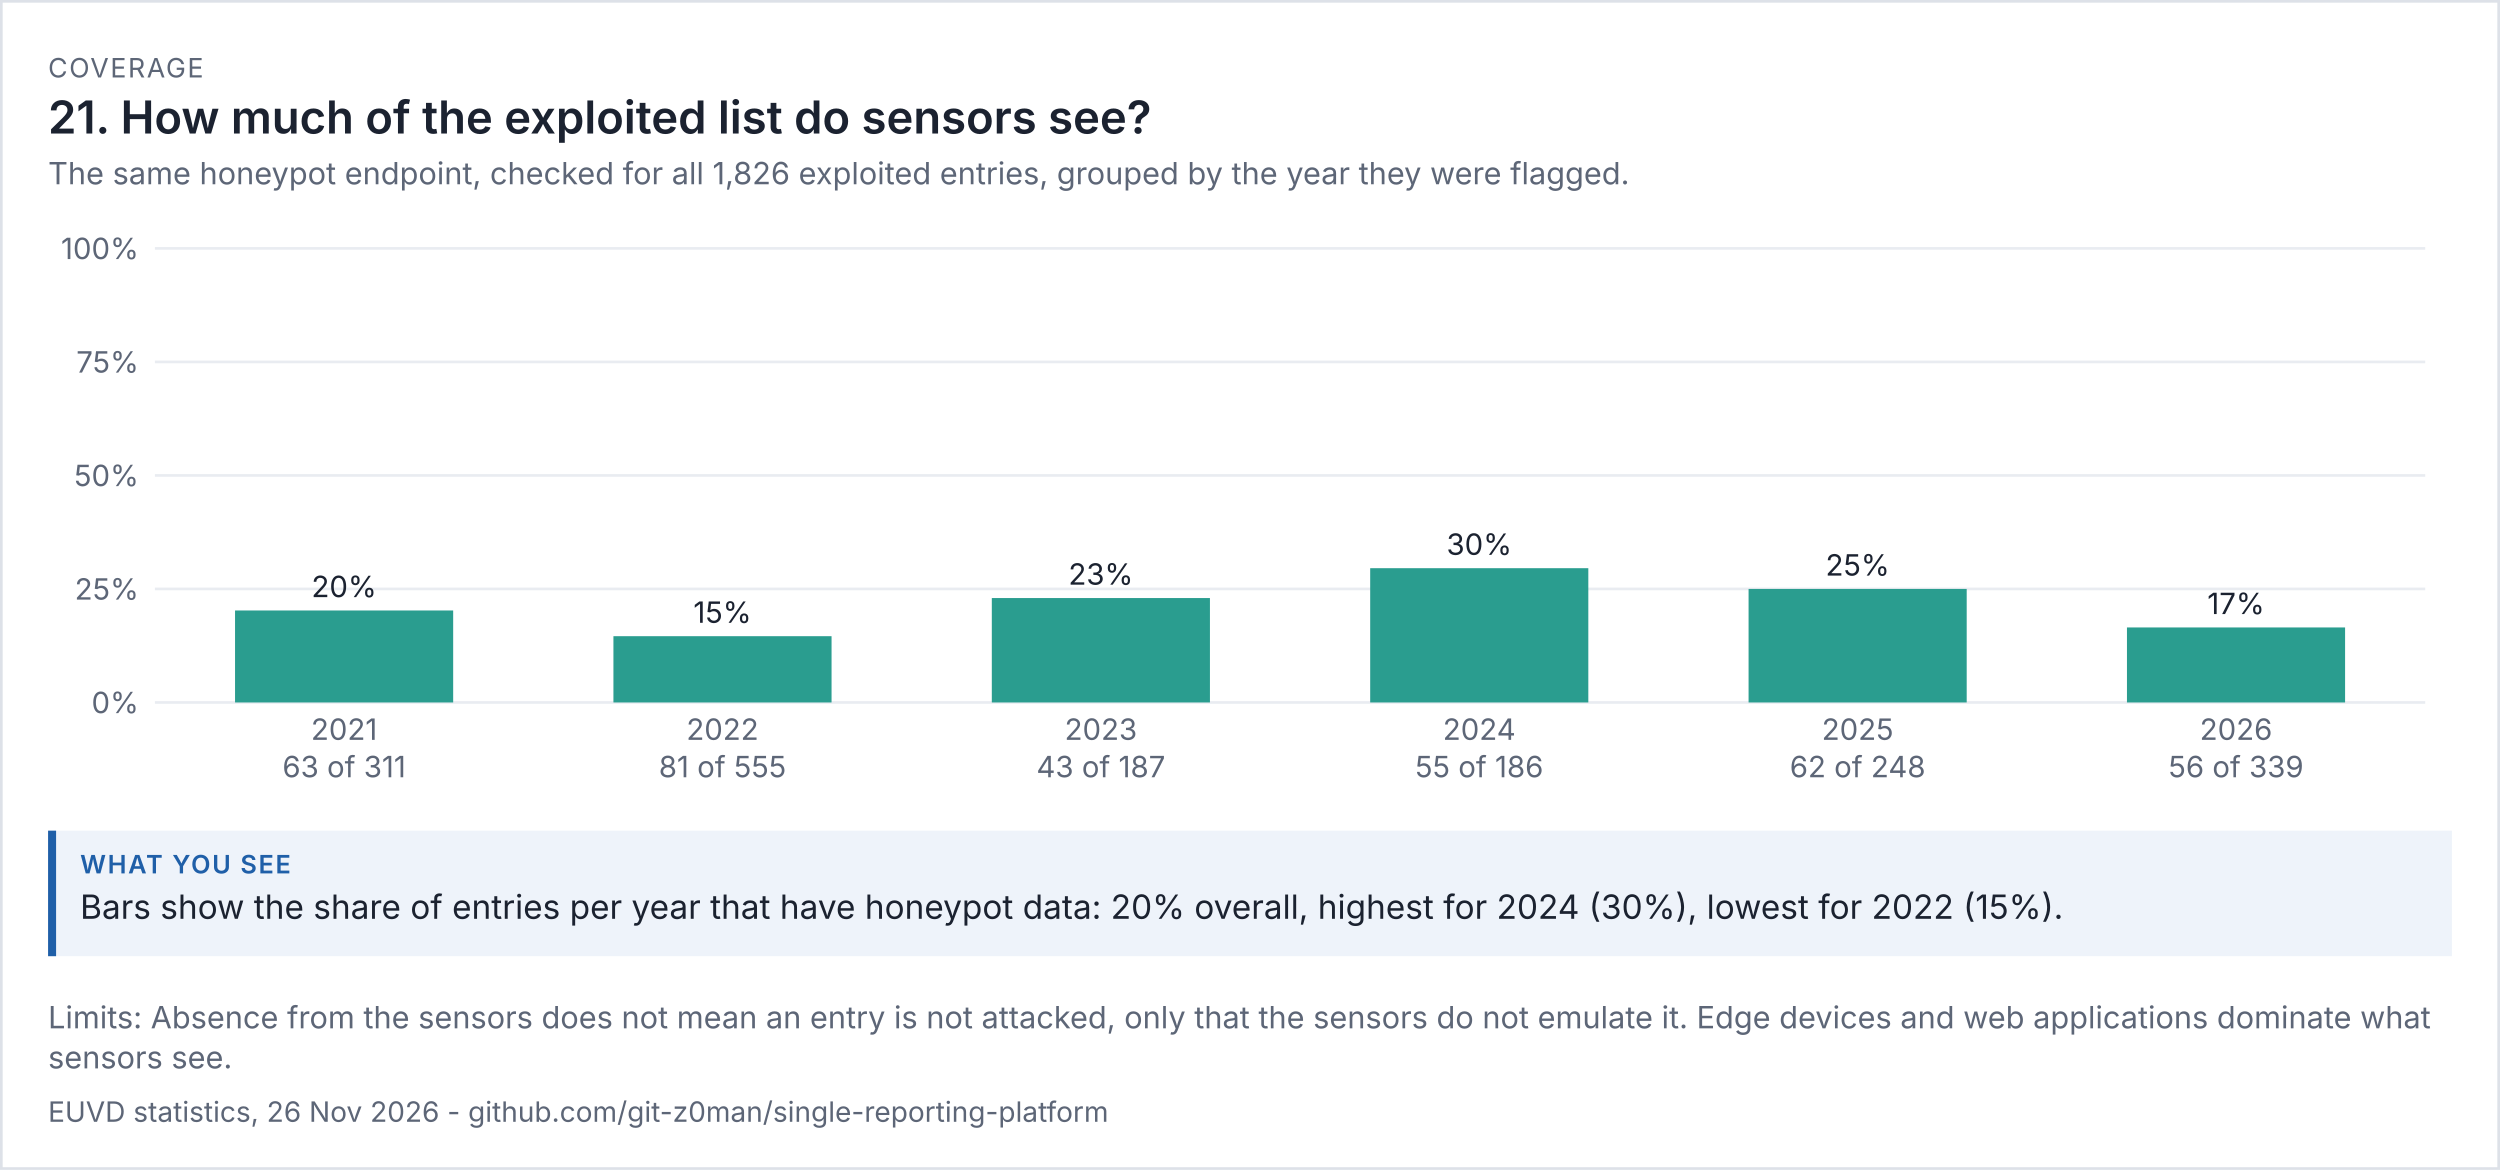
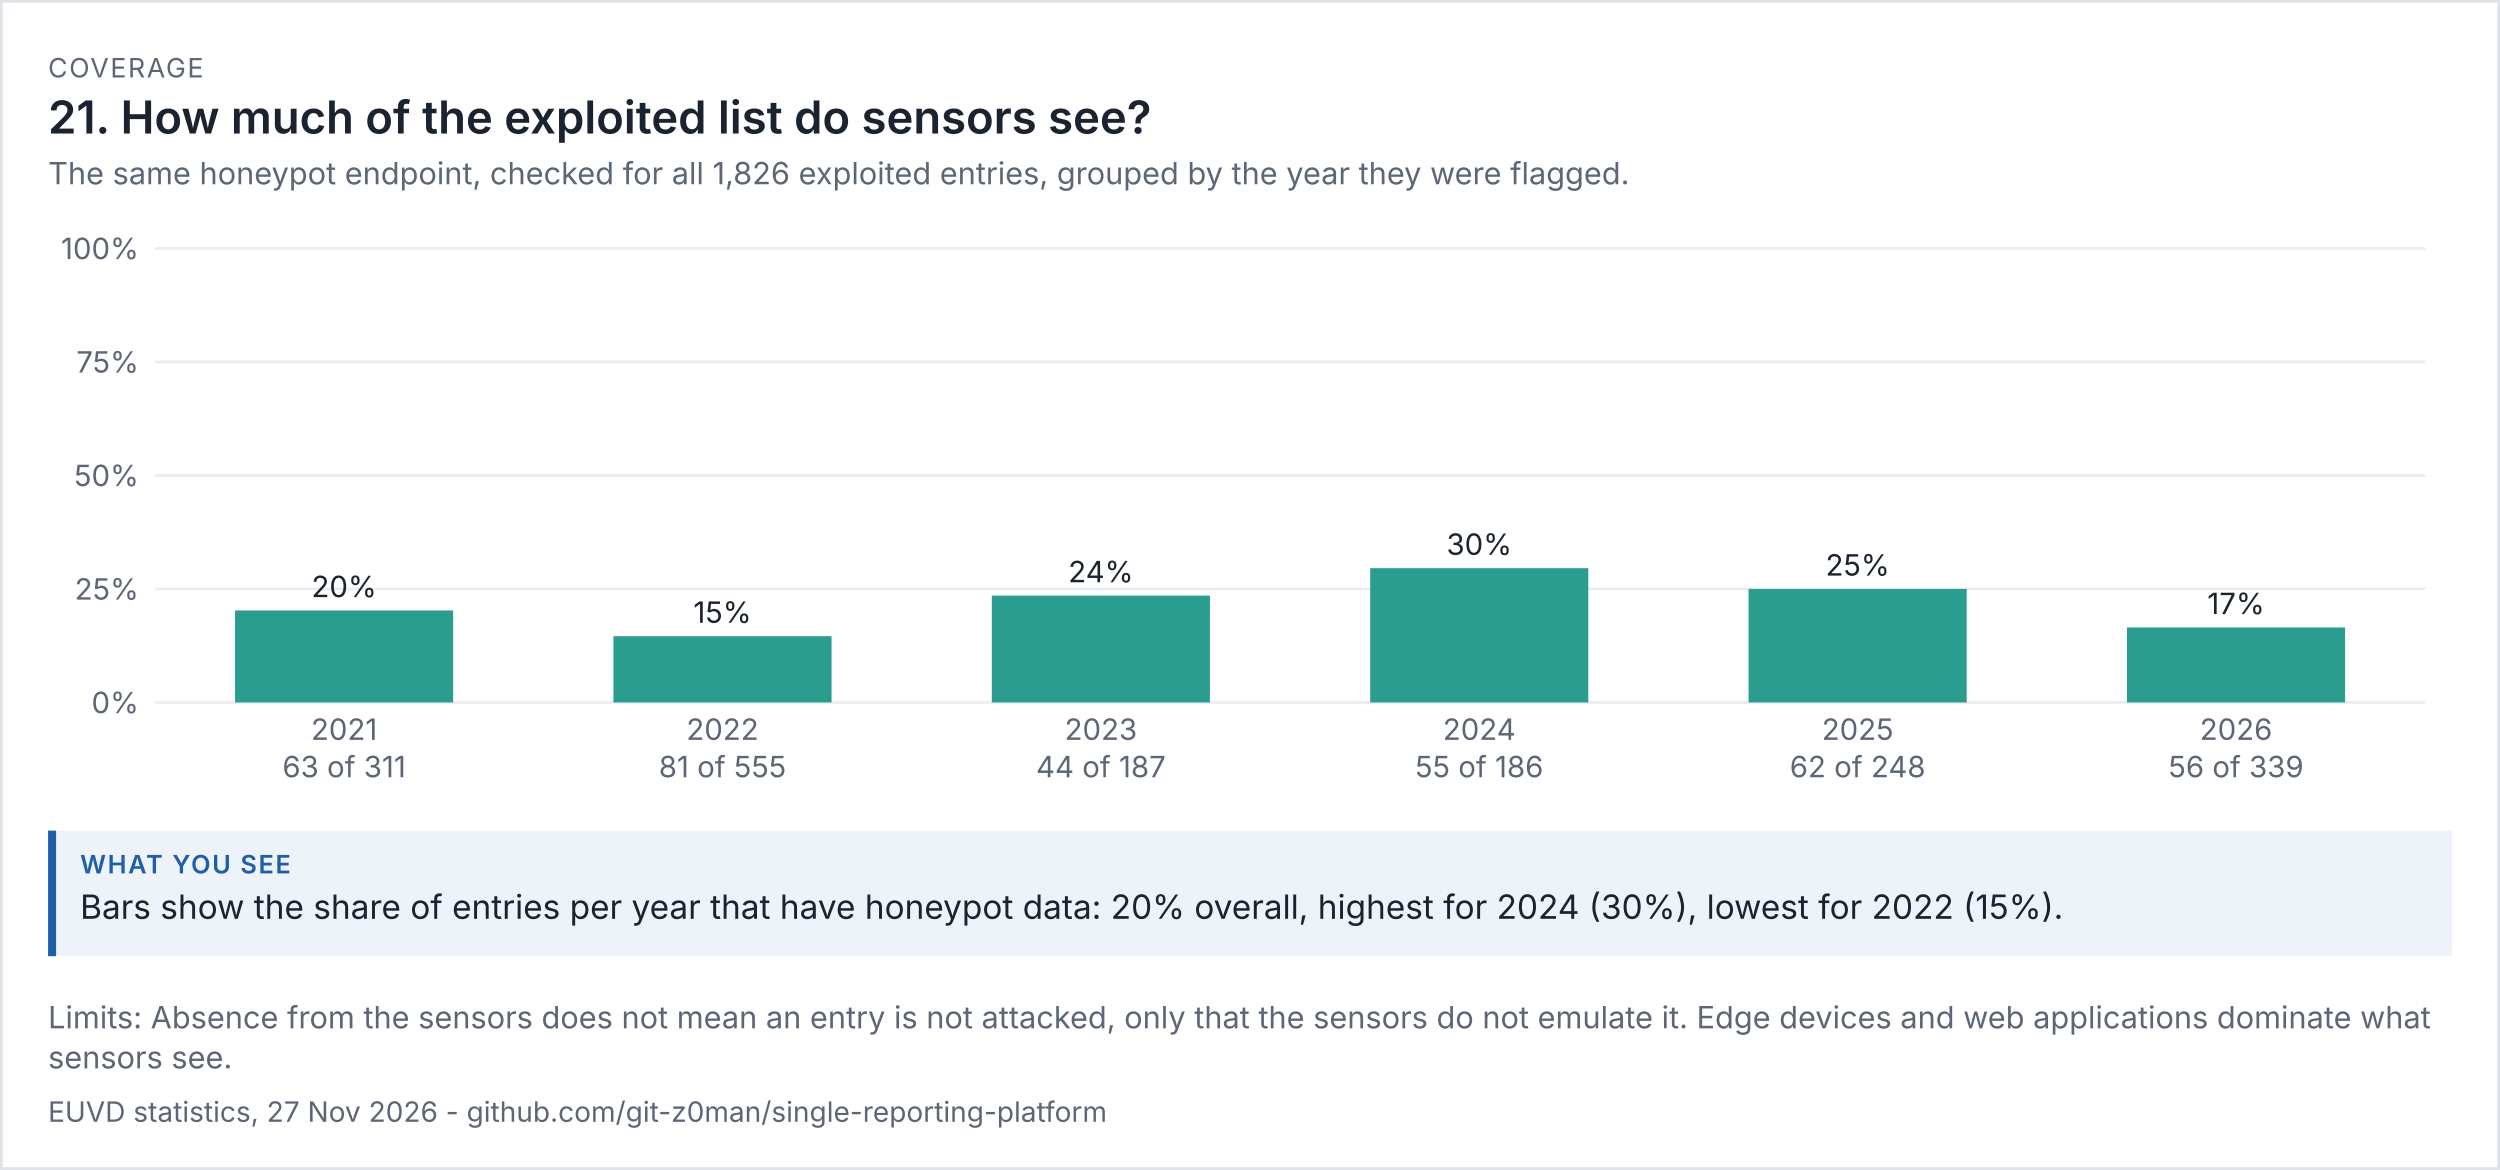
<svg xmlns="http://www.w3.org/2000/svg" viewBox="0 0 936 438" width="936" height="438" font-family="system-ui,-apple-system,'Segoe UI',sans-serif">
  <rect width="100%" height="100%" fill="#ffffff" />
  <rect x="0.5" y="0.5" width="935" height="437" fill="none" stroke="#dde1e8" />
  <text x="18" y="29" font-size="10" letter-spacing="0.6" fill="#5d6677">COVERAGE</text>
  <text x="18" y="50" font-size="17" fill="#1b2230" font-weight="600">21. How much of the exploited list do sensors see?</text>
  <text x="18" y="69" font-size="11.5" fill="#5d6677">The same honeypot endpoint, checked for all 1,826 exploited entries, grouped by the year they were flagged.</text>
  <g transform="translate(18,79) scale(1)" font-size="11">
    <svg viewBox="0 0 900 220" role="img" width="900" height="220">
      <g>
        <line x1="40" x2="890" y1="184" y2="184" stroke="rgb(233, 236, 241)" />
        <text x="34" y="188" text-anchor="end" fill="rgb(93, 102, 119)">0%</text>
        <line x1="40" x2="890" y1="141.5" y2="141.5" stroke="rgb(233, 236, 241)" />
        <text x="34" y="145.5" text-anchor="end" fill="rgb(93, 102, 119)">25%</text>
        <line x1="40" x2="890" y1="99" y2="99" stroke="rgb(233, 236, 241)" />
        <text x="34" y="103" text-anchor="end" fill="rgb(93, 102, 119)">50%</text>
        <line x1="40" x2="890" y1="56.5" y2="56.5" stroke="rgb(233, 236, 241)" />
        <text x="34" y="60.5" text-anchor="end" fill="rgb(93, 102, 119)">75%</text>
        <line x1="40" x2="890" y1="14" y2="14" stroke="rgb(233, 236, 241)" />
        <text x="34" y="18" text-anchor="end" fill="rgb(93, 102, 119)">100%</text>
        <rect x="70" y="149.563" width="81.667" height="34.437" fill="rgb(42, 157, 143)" />
        <text x="110.833" y="144.563" text-anchor="middle" class="t" fill="rgb(27, 34, 48)">20%</text>
        <text x="110.833" y="198" text-anchor="middle" fill="rgb(93, 102, 119)">2021</text>
        <text x="110.833" y="212" text-anchor="middle" fill="rgb(93, 102, 119)">63 of 311</text>
        <rect x="211.667" y="159.189" width="81.667" height="24.811" fill="rgb(42, 157, 143)" />
        <text x="252.5" y="154.189" text-anchor="middle" class="t" fill="rgb(27, 34, 48)">15%</text>
        <text x="252.5" y="198" text-anchor="middle" fill="rgb(93, 102, 119)">2022</text>
        <text x="252.5" y="212" text-anchor="middle" fill="rgb(93, 102, 119)">81 of 555</text>
-         <rect x="353.333" y="144.909" width="81.667" height="39.091" fill="rgb(42, 157, 143)" />
-         <text x="394.167" y="139.909" text-anchor="middle" class="t" fill="rgb(27, 34, 48)">23%</text>
+         <rect x="353.333" y="144" width="81.667" height="40" fill="rgb(42, 157, 143)" />
+         <text x="394.167" y="139" text-anchor="middle" class="t" fill="rgb(27, 34, 48)">24%</text>
        <text x="394.167" y="198" text-anchor="middle" fill="rgb(93, 102, 119)">2023</text>
-         <text x="394.167" y="212" text-anchor="middle" fill="rgb(93, 102, 119)">43 of 187</text>
+         <text x="394.167" y="212" text-anchor="middle" fill="rgb(93, 102, 119)">44 of 187</text>
        <rect x="495" y="133.731" width="81.667" height="50.269" fill="rgb(42, 157, 143)" />
        <text x="535.833" y="128.731" text-anchor="middle" class="t" fill="rgb(27, 34, 48)">30%</text>
        <text x="535.833" y="198" text-anchor="middle" fill="rgb(93, 102, 119)">2024</text>
        <text x="535.833" y="212" text-anchor="middle" fill="rgb(93, 102, 119)">55 of 186</text>
        <rect x="636.667" y="141.5" width="81.667" height="42.5" fill="rgb(42, 157, 143)" />
        <text x="677.5" y="136.5" text-anchor="middle" class="t" fill="rgb(27, 34, 48)">25%</text>
        <text x="677.5" y="198" text-anchor="middle" fill="rgb(93, 102, 119)">2025</text>
        <text x="677.5" y="212" text-anchor="middle" fill="rgb(93, 102, 119)">62 of 248</text>
        <rect x="778.333" y="155.917" width="81.667" height="28.083" fill="rgb(42, 157, 143)" />
        <text x="819.167" y="150.917" text-anchor="middle" class="t" fill="rgb(27, 34, 48)">17%</text>
        <text x="819.167" y="198" text-anchor="middle" fill="rgb(93, 102, 119)">2026</text>
        <text x="819.167" y="212" text-anchor="middle" fill="rgb(93, 102, 119)">56 of 339</text>
      </g>
    </svg>
  </g>
  <rect x="18" y="311" width="900" height="47" fill="#eef3fa" />
  <rect x="18" y="311" width="3" height="47" fill="#1f5fa8" />
  <text x="30" y="327" font-size="9.5" letter-spacing="0.6" font-weight="600" fill="#1f5fa8">WHAT YOU SEE</text>
  <text x="30" y="344" font-size="12.5" fill="#1b2230">Bars show the share of entries per year that have honeypot data: 20% overall, highest for 2024 (30%), lowest for 2022 (15%).</text>
  <text x="18" y="385" font-size="11.5" fill="#5d6677">Limits: Absence from the sensors does not mean an entry is not attacked, only that the sensors do not emulate it. Edge devices and web applications dominate what</text>
  <text x="18" y="400" font-size="11.5" fill="#5d6677">sensors see.</text>
-   <text x="18" y="420" font-size="10.5" fill="#5d6677">EUVD statistics, 26 Nov 2026 - github.com/git-z0man/single-reporting-platform</text>
+   <text x="18" y="420" font-size="10.5" fill="#5d6677">EUVD statistics, 27 Nov 2026 - github.com/git-z0man/single-reporting-platform</text>
</svg>
